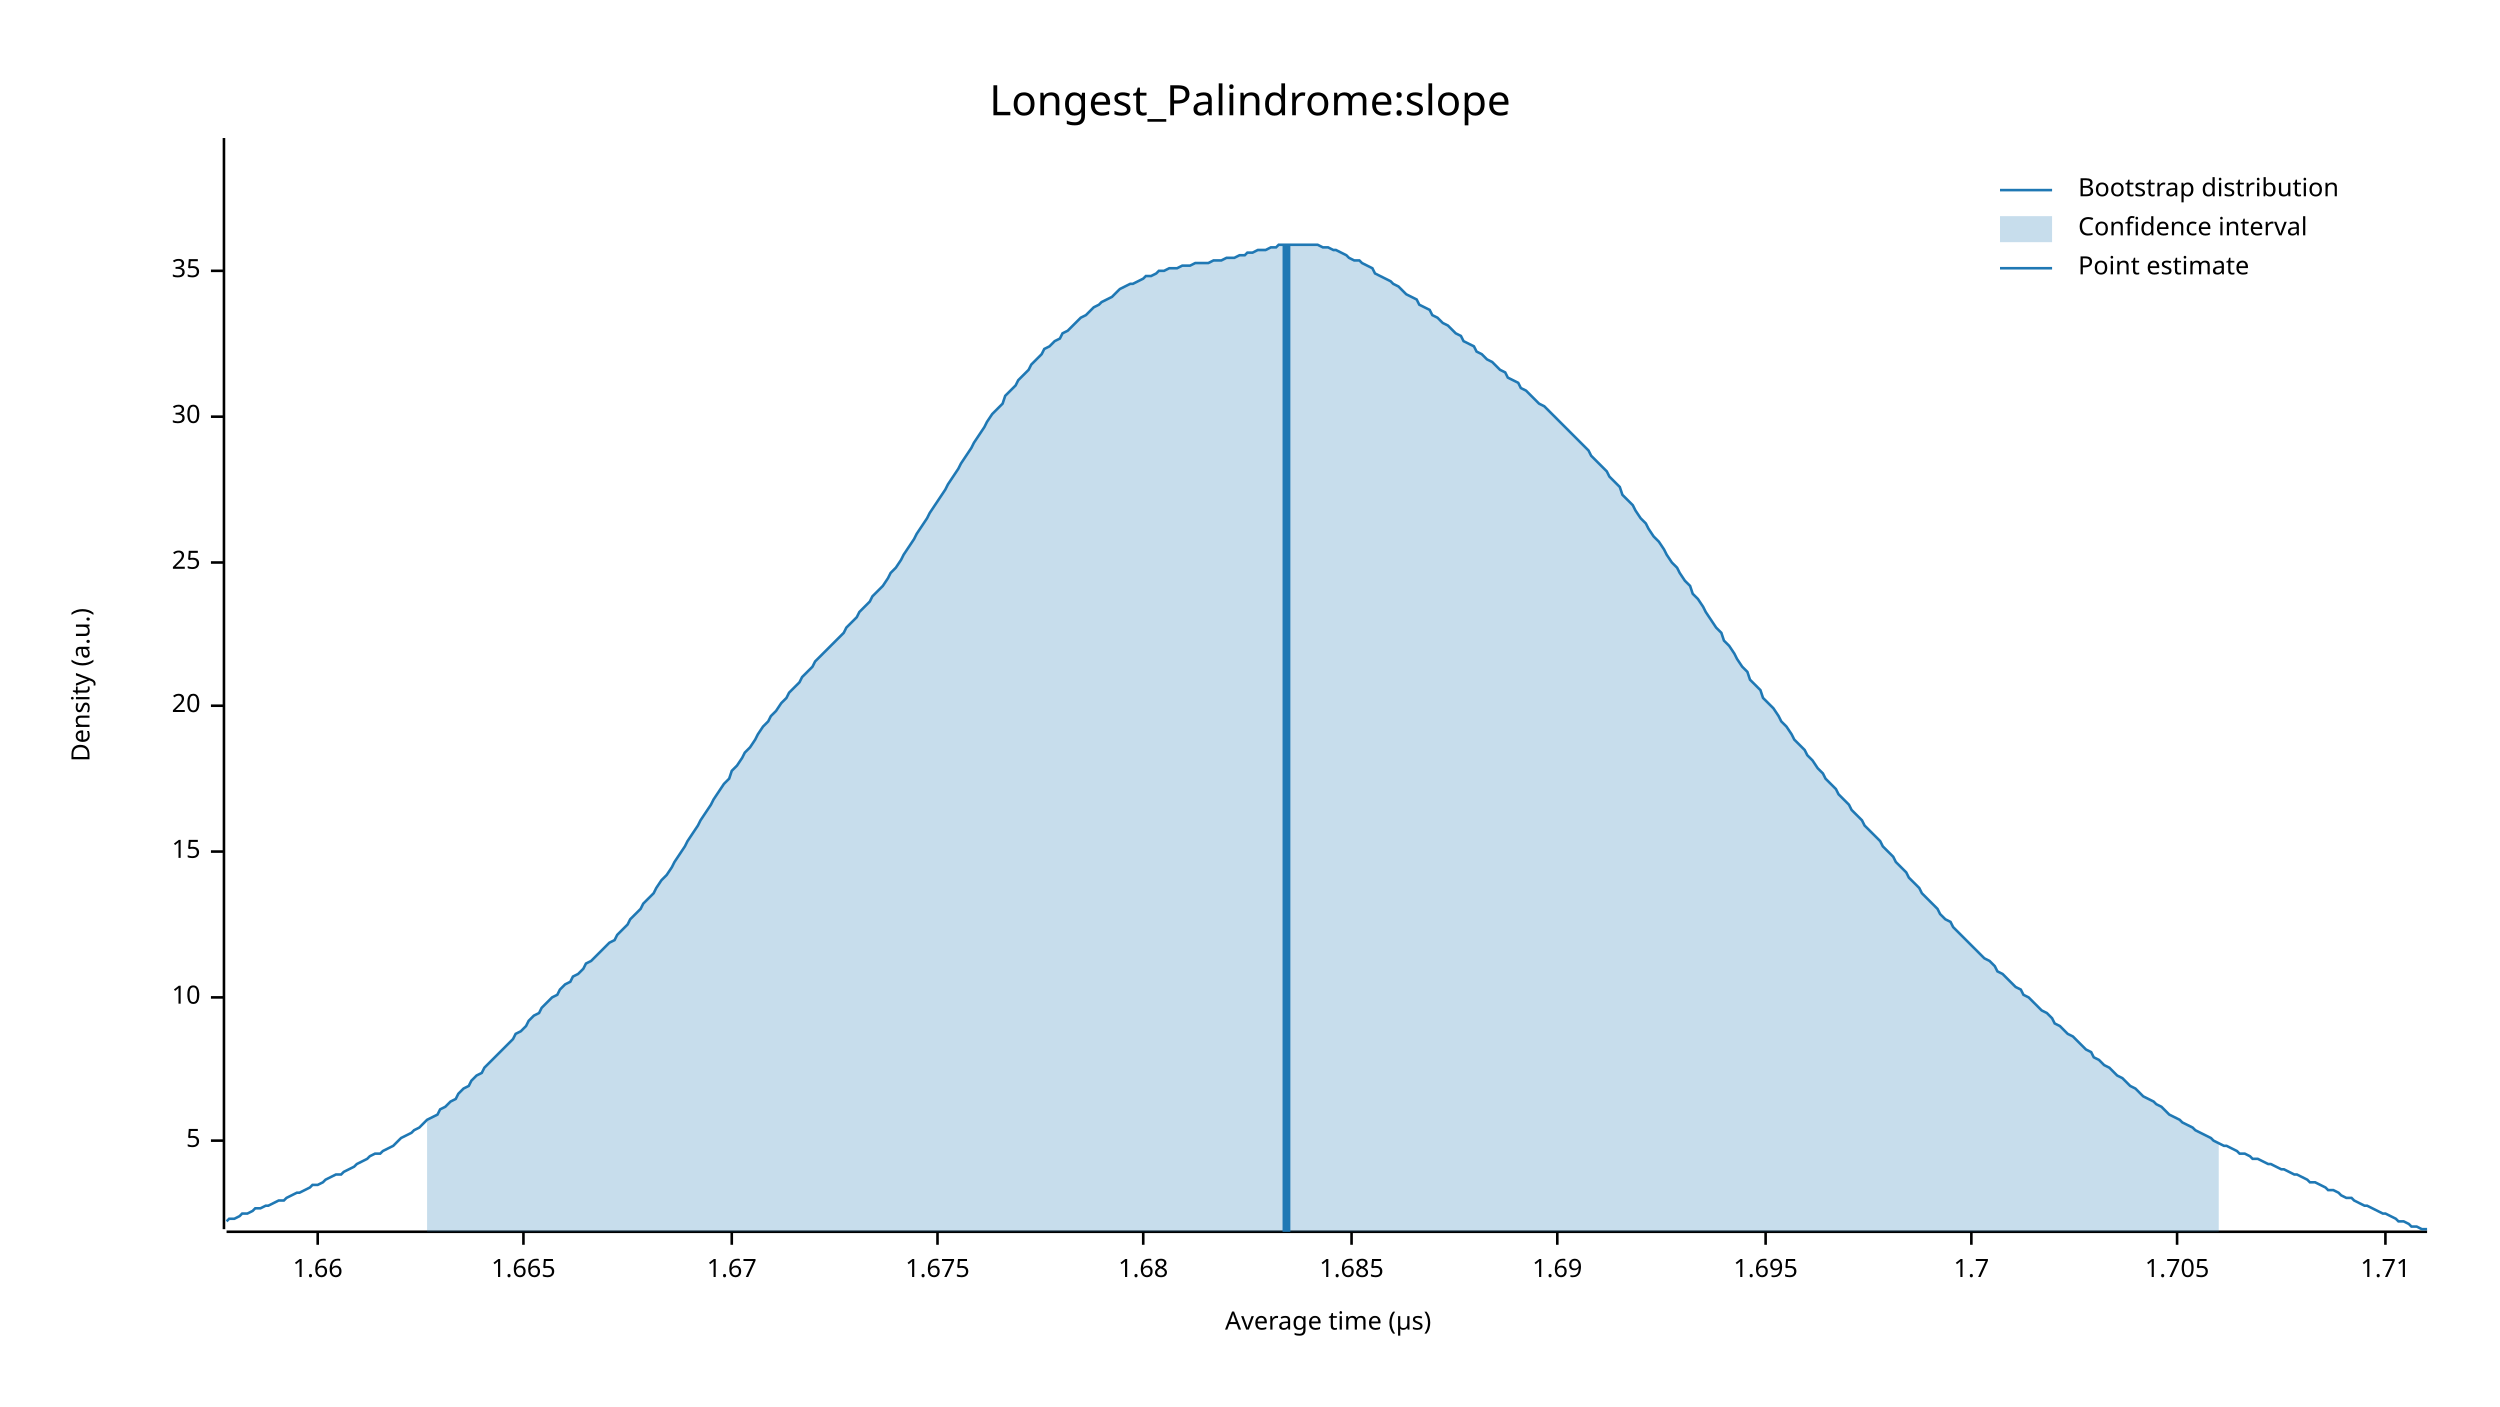
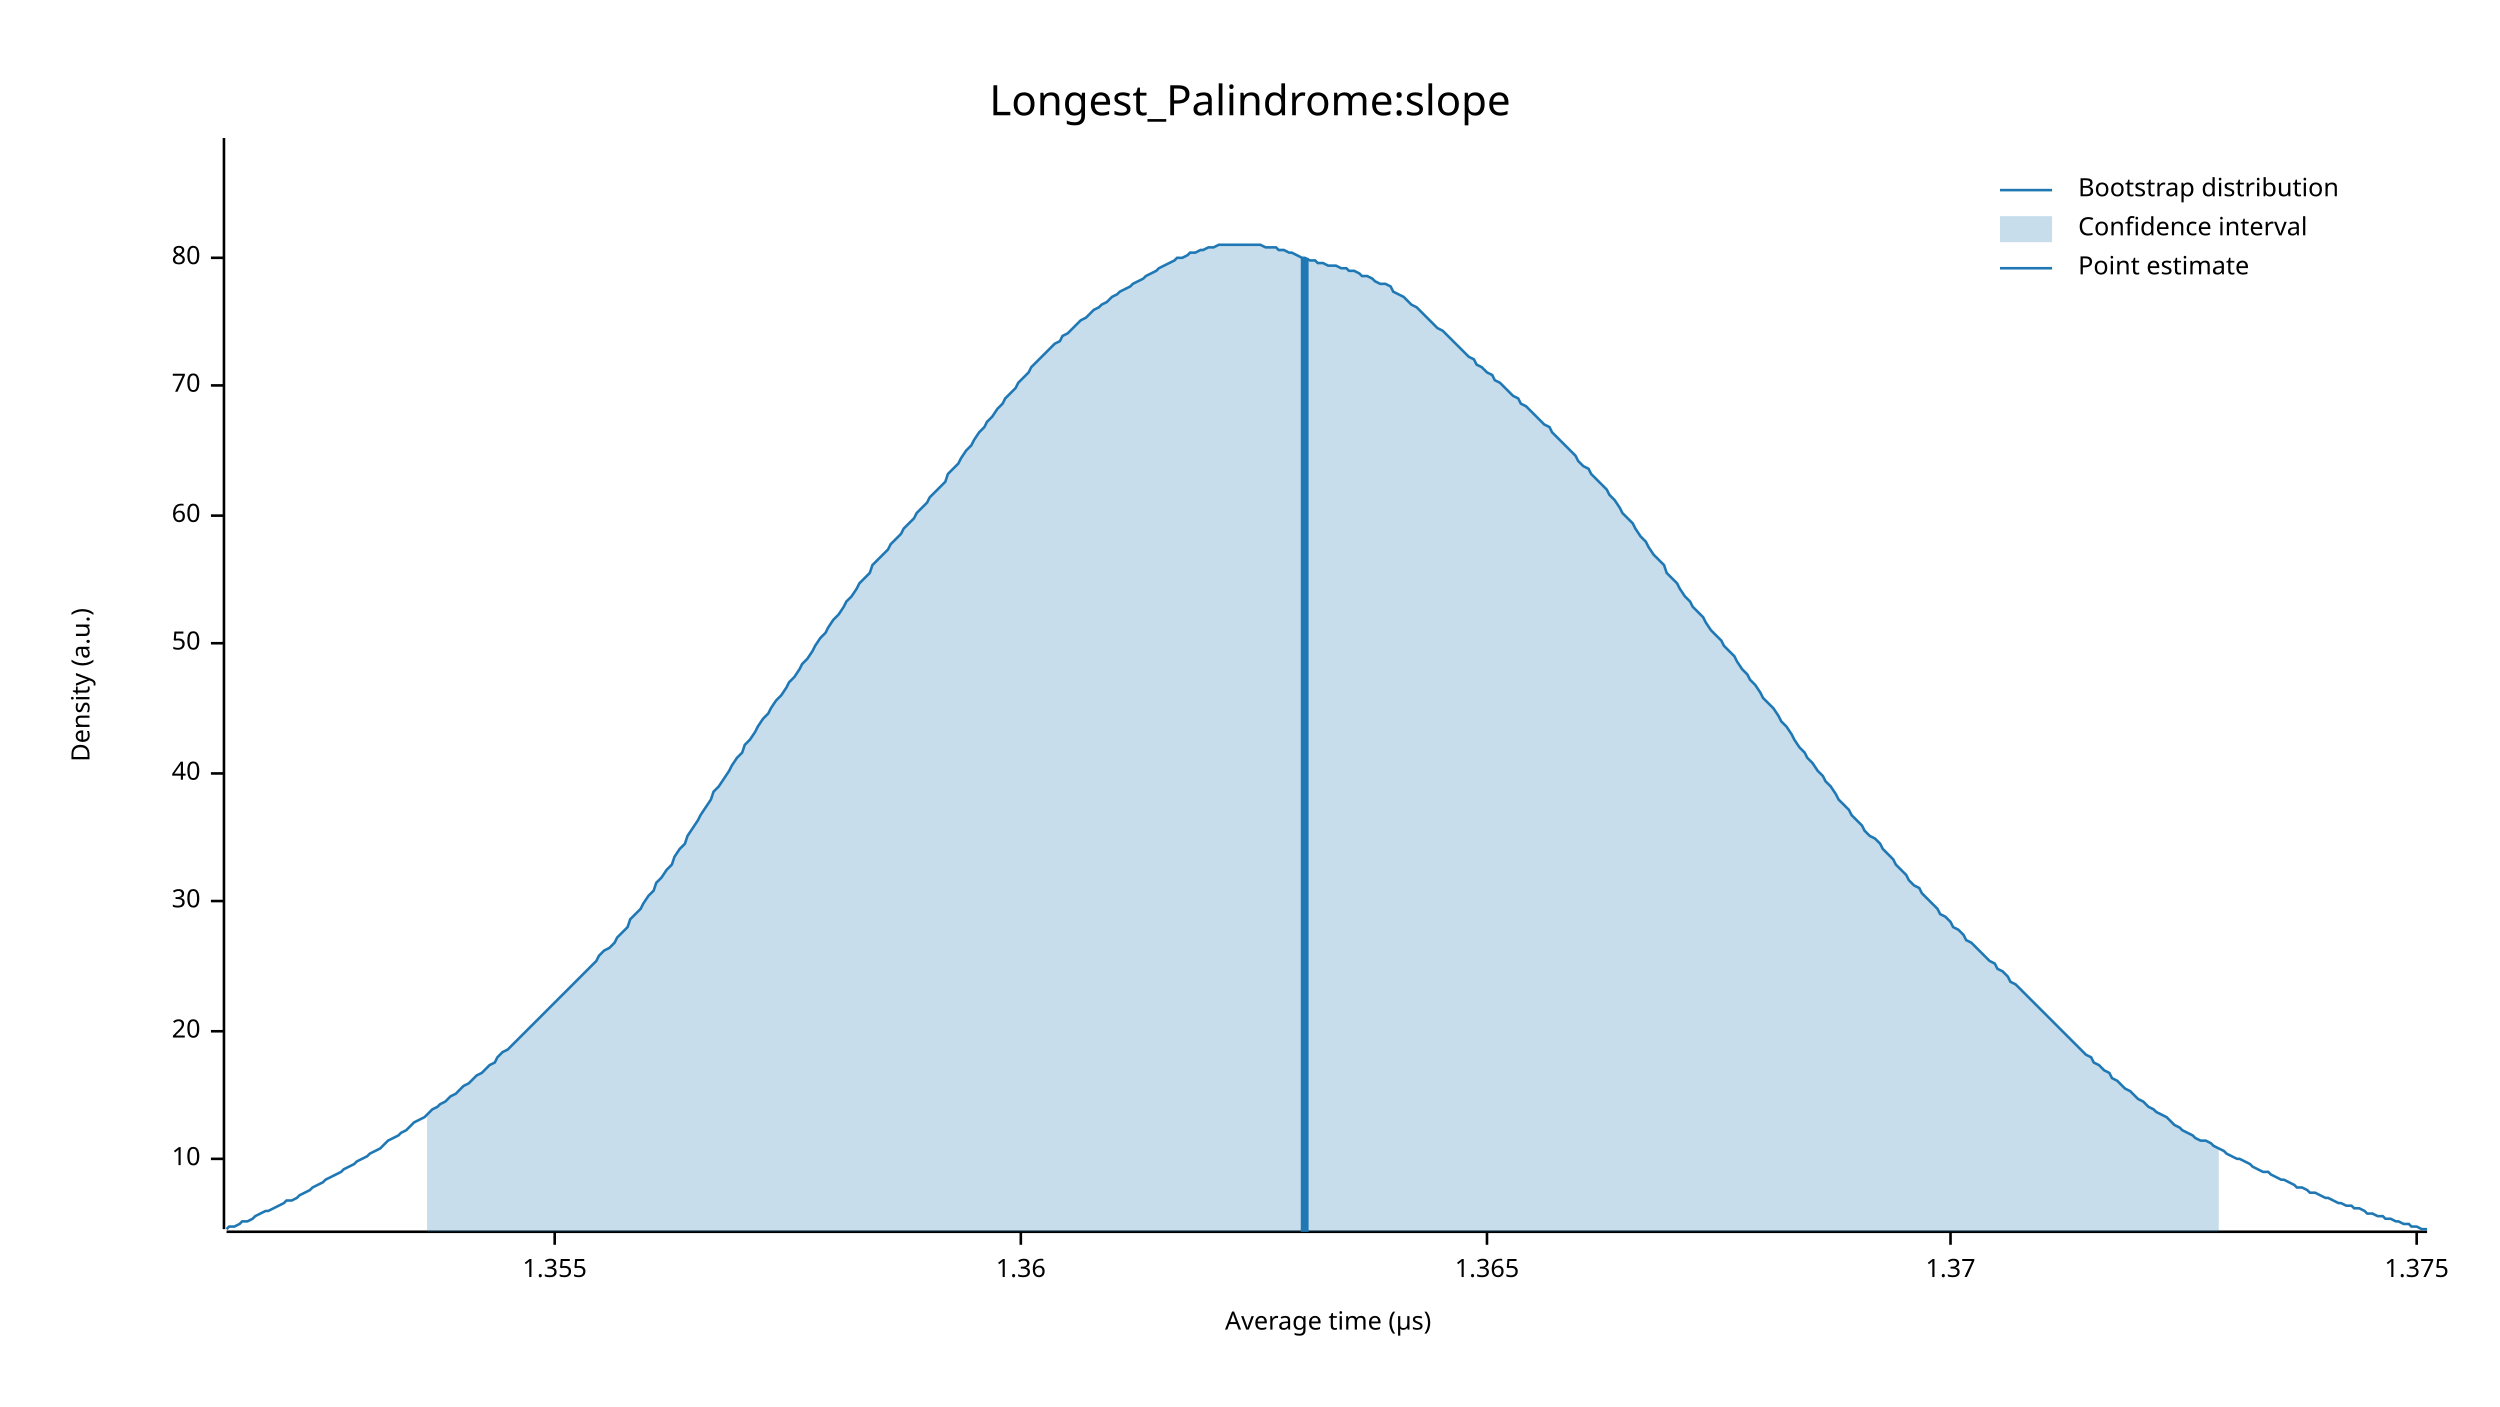
<svg xmlns="http://www.w3.org/2000/svg" width="960" height="540" viewBox="0 0 960 540">
  <text x="480" y="32" dy="0.76em" text-anchor="middle" font-family="sans-serif" font-size="16.129" opacity="1" fill="#000000">
Longest_Palindrome:slope
</text>
  <text x="27" y="263" dy="0.76em" text-anchor="middle" font-family="sans-serif" font-size="9.677" opacity="1" fill="#000000" transform="rotate(270, 27, 263)">
Density (a.u.)
</text>
  <text x="510" y="513" dy="-0.5ex" text-anchor="middle" font-family="sans-serif" font-size="9.677" opacity="1" fill="#000000">
Average time (µs)
</text>
  <polyline fill="none" opacity="1" stroke="#000000" stroke-width="1" points="86,53 86,472 " />
-   <text x="77" y="438" dy="0.5ex" text-anchor="end" font-family="sans-serif" font-size="9.677" opacity="1" fill="#000000">
- 5
- </text>
-   <polyline fill="none" opacity="1" stroke="#000000" stroke-width="1" points="81,438 86,438 " />
-   <text x="77" y="383" dy="0.5ex" text-anchor="end" font-family="sans-serif" font-size="9.677" opacity="1" fill="#000000">
+   <text x="77" y="445" dy="0.5ex" text-anchor="end" font-family="sans-serif" font-size="9.677" opacity="1" fill="#000000">
10
</text>
-   <polyline fill="none" opacity="1" stroke="#000000" stroke-width="1" points="81,383 86,383 " />
-   <text x="77" y="327" dy="0.5ex" text-anchor="end" font-family="sans-serif" font-size="9.677" opacity="1" fill="#000000">
- 15
- </text>
-   <polyline fill="none" opacity="1" stroke="#000000" stroke-width="1" points="81,327 86,327 " />
-   <text x="77" y="271" dy="0.5ex" text-anchor="end" font-family="sans-serif" font-size="9.677" opacity="1" fill="#000000">
+   <polyline fill="none" opacity="1" stroke="#000000" stroke-width="1" points="81,445 86,445 " />
+   <text x="77" y="396" dy="0.5ex" text-anchor="end" font-family="sans-serif" font-size="9.677" opacity="1" fill="#000000">
20
</text>
-   <polyline fill="none" opacity="1" stroke="#000000" stroke-width="1" points="81,271 86,271 " />
-   <text x="77" y="216" dy="0.5ex" text-anchor="end" font-family="sans-serif" font-size="9.677" opacity="1" fill="#000000">
- 25
- </text>
-   <polyline fill="none" opacity="1" stroke="#000000" stroke-width="1" points="81,216 86,216 " />
-   <text x="77" y="160" dy="0.5ex" text-anchor="end" font-family="sans-serif" font-size="9.677" opacity="1" fill="#000000">
+   <polyline fill="none" opacity="1" stroke="#000000" stroke-width="1" points="81,396 86,396 " />
+   <text x="77" y="346" dy="0.5ex" text-anchor="end" font-family="sans-serif" font-size="9.677" opacity="1" fill="#000000">
30
</text>
-   <polyline fill="none" opacity="1" stroke="#000000" stroke-width="1" points="81,160 86,160 " />
-   <text x="77" y="104" dy="0.5ex" text-anchor="end" font-family="sans-serif" font-size="9.677" opacity="1" fill="#000000">
- 35
+   <polyline fill="none" opacity="1" stroke="#000000" stroke-width="1" points="81,346 86,346 " />
+   <text x="77" y="297" dy="0.5ex" text-anchor="end" font-family="sans-serif" font-size="9.677" opacity="1" fill="#000000">
+ 40
</text>
-   <polyline fill="none" opacity="1" stroke="#000000" stroke-width="1" points="81,104 86,104 " />
+   <polyline fill="none" opacity="1" stroke="#000000" stroke-width="1" points="81,297 86,297 " />
+   <text x="77" y="247" dy="0.5ex" text-anchor="end" font-family="sans-serif" font-size="9.677" opacity="1" fill="#000000">
+ 50
+ </text>
+   <polyline fill="none" opacity="1" stroke="#000000" stroke-width="1" points="81,247 86,247 " />
+   <text x="77" y="198" dy="0.5ex" text-anchor="end" font-family="sans-serif" font-size="9.677" opacity="1" fill="#000000">
+ 60
+ </text>
+   <polyline fill="none" opacity="1" stroke="#000000" stroke-width="1" points="81,198 86,198 " />
+   <text x="77" y="148" dy="0.5ex" text-anchor="end" font-family="sans-serif" font-size="9.677" opacity="1" fill="#000000">
+ 70
+ </text>
+   <polyline fill="none" opacity="1" stroke="#000000" stroke-width="1" points="81,148 86,148 " />
+   <text x="77" y="99" dy="0.5ex" text-anchor="end" font-family="sans-serif" font-size="9.677" opacity="1" fill="#000000">
+ 80
+ </text>
+   <polyline fill="none" opacity="1" stroke="#000000" stroke-width="1" points="81,99 86,99 " />
  <polyline fill="none" opacity="1" stroke="#000000" stroke-width="1" points="87,473 932,473 " />
-   <text x="122" y="483" dy="0.76em" text-anchor="middle" font-family="sans-serif" font-size="9.677" opacity="1" fill="#000000">
- 1.66
+   <text x="213" y="483" dy="0.76em" text-anchor="middle" font-family="sans-serif" font-size="9.677" opacity="1" fill="#000000">
+ 1.355
</text>
-   <polyline fill="none" opacity="1" stroke="#000000" stroke-width="1" points="122,473 122,478 " />
-   <text x="201" y="483" dy="0.76em" text-anchor="middle" font-family="sans-serif" font-size="9.677" opacity="1" fill="#000000">
- 1.665
+   <polyline fill="none" opacity="1" stroke="#000000" stroke-width="1" points="213,473 213,478 " />
+   <text x="392" y="483" dy="0.76em" text-anchor="middle" font-family="sans-serif" font-size="9.677" opacity="1" fill="#000000">
+ 1.36
</text>
-   <polyline fill="none" opacity="1" stroke="#000000" stroke-width="1" points="201,473 201,478 " />
-   <text x="281" y="483" dy="0.76em" text-anchor="middle" font-family="sans-serif" font-size="9.677" opacity="1" fill="#000000">
- 1.67
+   <polyline fill="none" opacity="1" stroke="#000000" stroke-width="1" points="392,473 392,478 " />
+   <text x="571" y="483" dy="0.76em" text-anchor="middle" font-family="sans-serif" font-size="9.677" opacity="1" fill="#000000">
+ 1.365
</text>
-   <polyline fill="none" opacity="1" stroke="#000000" stroke-width="1" points="281,473 281,478 " />
-   <text x="360" y="483" dy="0.76em" text-anchor="middle" font-family="sans-serif" font-size="9.677" opacity="1" fill="#000000">
- 1.675
+   <polyline fill="none" opacity="1" stroke="#000000" stroke-width="1" points="571,473 571,478 " />
+   <text x="749" y="483" dy="0.76em" text-anchor="middle" font-family="sans-serif" font-size="9.677" opacity="1" fill="#000000">
+ 1.37
</text>
-   <polyline fill="none" opacity="1" stroke="#000000" stroke-width="1" points="360,473 360,478 " />
-   <text x="439" y="483" dy="0.76em" text-anchor="middle" font-family="sans-serif" font-size="9.677" opacity="1" fill="#000000">
- 1.68
+   <polyline fill="none" opacity="1" stroke="#000000" stroke-width="1" points="749,473 749,478 " />
+   <text x="928" y="483" dy="0.76em" text-anchor="middle" font-family="sans-serif" font-size="9.677" opacity="1" fill="#000000">
+ 1.375
</text>
-   <polyline fill="none" opacity="1" stroke="#000000" stroke-width="1" points="439,473 439,478 " />
-   <text x="519" y="483" dy="0.76em" text-anchor="middle" font-family="sans-serif" font-size="9.677" opacity="1" fill="#000000">
- 1.685
- </text>
-   <polyline fill="none" opacity="1" stroke="#000000" stroke-width="1" points="519,473 519,478 " />
-   <text x="598" y="483" dy="0.76em" text-anchor="middle" font-family="sans-serif" font-size="9.677" opacity="1" fill="#000000">
- 1.69
- </text>
-   <polyline fill="none" opacity="1" stroke="#000000" stroke-width="1" points="598,473 598,478 " />
-   <text x="678" y="483" dy="0.76em" text-anchor="middle" font-family="sans-serif" font-size="9.677" opacity="1" fill="#000000">
- 1.695
- </text>
-   <polyline fill="none" opacity="1" stroke="#000000" stroke-width="1" points="678,473 678,478 " />
-   <text x="757" y="483" dy="0.76em" text-anchor="middle" font-family="sans-serif" font-size="9.677" opacity="1" fill="#000000">
- 1.7
- </text>
-   <polyline fill="none" opacity="1" stroke="#000000" stroke-width="1" points="757,473 757,478 " />
-   <text x="836" y="483" dy="0.76em" text-anchor="middle" font-family="sans-serif" font-size="9.677" opacity="1" fill="#000000">
- 1.705
- </text>
-   <polyline fill="none" opacity="1" stroke="#000000" stroke-width="1" points="836,473 836,478 " />
-   <text x="916" y="483" dy="0.76em" text-anchor="middle" font-family="sans-serif" font-size="9.677" opacity="1" fill="#000000">
- 1.71
- </text>
-   <polyline fill="none" opacity="1" stroke="#000000" stroke-width="1" points="916,473 916,478 " />
-   <polyline fill="none" opacity="1" stroke="#1F78B4" stroke-width="1" points="87,469 88,468 90,468 92,467 93,466 95,466 97,465 98,464 100,464 102,463 103,463 105,462 107,461 109,461 110,460 112,459 114,458 115,458 117,457 119,456 120,455 122,455 124,454 125,453 127,452 129,451 131,451 132,450 134,449 136,448 137,447 139,446 141,445 142,444 144,443 146,443 147,442 149,441 151,440 153,438 154,437 156,436 158,435 159,434 161,433 163,431 164,430 166,429 168,428 169,426 171,425 173,423 175,422 176,420 178,418 180,417 181,415 183,413 185,412 186,410 188,408 190,406 191,405 193,403 195,401 197,399 198,397 200,396 202,394 203,392 205,390 207,389 208,387 210,385 212,383 214,382 215,380 217,378 219,377 220,375 222,374 224,372 225,370 227,369 229,367 230,366 232,364 234,362 236,361 237,359 239,357 241,355 242,353 244,351 246,349 247,347 249,345 251,343 252,341 254,338 256,336 258,333 259,331 261,328 263,325 264,323 266,320 268,317 269,315 271,312 273,309 274,307 276,304 278,301 280,299 281,296 283,294 285,291 286,289 288,287 290,284 291,282 293,279 295,277 296,275 298,273 300,270 302,268 303,266 305,264 307,262 308,260 310,258 312,256 313,254 315,252 317,250 318,249 320,247 322,245 324,243 325,241 327,239 329,237 330,235 332,233 334,231 335,229 337,227 339,225 341,222 342,220 344,218 346,215 347,213 349,210 351,207 352,205 354,202 356,199 357,197 359,194 361,191 363,188 364,186 366,183 368,180 369,178 371,175 373,172 374,170 376,167 378,164 379,162 381,159 383,157 385,155 386,152 388,150 390,148 391,146 393,144 395,142 396,140 398,138 400,136 401,134 403,133 405,131 407,130 408,128 410,127 412,125 413,124 415,122 417,121 418,120 420,118 422,117 423,116 425,115 427,114 429,112 430,111 432,110 434,109 435,109 437,108 439,107 440,106 442,106 444,105 445,104 447,104 449,103 451,103 452,103 454,102 456,102 457,102 459,101 461,101 462,101 464,101 466,100 468,100 469,100 471,99 473,99 474,99 476,98 478,98 479,97 481,97 483,96 484,96 486,96 488,95 490,95 491,94 493,94 495,94 496,94 498,94 500,94 501,94 503,94 505,94 506,94 508,95 510,95 512,96 513,96 515,97 517,98 518,99 520,100 522,100 523,101 525,102 527,103 528,105 530,106 532,107 534,108 535,109 537,110 539,112 540,113 542,114 544,115 545,117 547,118 549,119 550,121 552,122 554,124 556,125 557,126 559,128 561,129 562,131 564,132 566,133 567,135 569,136 571,138 573,139 574,140 576,142 578,143 579,145 581,146 583,147 584,149 586,150 588,152 589,153 591,155 593,156 595,158 596,159 598,161 600,163 601,164 603,166 605,168 606,169 608,171 610,173 611,175 613,177 615,179 617,181 618,183 620,185 622,187 623,190 625,192 627,194 628,196 630,199 632,201 633,203 635,206 637,208 639,211 640,213 642,216 644,218 645,220 647,223 649,225 650,228 652,230 654,233 655,235 657,238 659,241 661,243 662,246 664,248 666,251 667,253 669,256 671,258 672,261 674,263 676,265 677,268 679,270 681,272 683,275 684,277 686,279 688,282 689,284 691,286 693,288 694,290 696,292 698,295 700,297 701,299 703,301 705,303 706,305 708,307 710,309 711,311 713,313 715,315 716,317 718,319 720,321 722,323 723,325 725,327 727,329 728,331 730,333 732,335 733,337 735,339 737,341 738,343 740,345 742,347 744,349 745,351 747,353 749,354 750,356 752,358 754,360 755,361 757,363 759,365 760,366 762,368 764,369 766,371 767,373 769,374 771,376 772,377 774,379 776,380 777,382 779,383 781,385 782,386 784,388 786,389 788,391 789,393 791,394 793,396 794,397 796,398 798,400 799,401 801,403 803,404 804,406 806,407 808,409 810,410 811,411 813,413 815,414 816,415 818,417 820,418 821,419 823,421 825,422 827,423 828,424 830,425 832,427 833,428 835,429 837,430 838,431 840,432 842,433 843,434 845,435 847,436 849,437 850,438 852,439 854,440 855,440 857,441 859,442 860,443 862,443 864,444 865,445 867,445 869,446 871,447 872,447 874,448 876,449 877,449 879,450 881,451 882,451 884,452 886,453 887,454 889,454 891,455 893,456 894,457 896,457 898,458 899,459 901,460 903,460 904,461 906,462 908,463 909,463 911,464 913,465 915,466 916,466 918,467 920,468 921,469 923,469 925,470 926,471 928,471 930,472 932,472 " />
-   <polygon opacity="0.25" fill="#1F78B4" points="164,430 166,429 168,428 169,426 171,425 173,423 175,422 176,420 178,418 180,417 181,415 183,413 185,412 186,410 188,408 190,406 191,405 193,403 195,401 197,399 198,397 200,396 202,394 203,392 205,390 207,389 208,387 210,385 212,383 214,382 215,380 217,378 219,377 220,375 222,374 224,372 225,370 227,369 229,367 230,366 232,364 234,362 236,361 237,359 239,357 241,355 242,353 244,351 246,349 247,347 249,345 251,343 252,341 254,338 256,336 258,333 259,331 261,328 263,325 264,323 266,320 268,317 269,315 271,312 273,309 274,307 276,304 278,301 280,299 281,296 283,294 285,291 286,289 288,287 290,284 291,282 293,279 295,277 296,275 298,273 300,270 302,268 303,266 305,264 307,262 308,260 310,258 312,256 313,254 315,252 317,250 318,249 320,247 322,245 324,243 325,241 327,239 329,237 330,235 332,233 334,231 335,229 337,227 339,225 341,222 342,220 344,218 346,215 347,213 349,210 351,207 352,205 354,202 356,199 357,197 359,194 361,191 363,188 364,186 366,183 368,180 369,178 371,175 373,172 374,170 376,167 378,164 379,162 381,159 383,157 385,155 386,152 388,150 390,148 391,146 393,144 395,142 396,140 398,138 400,136 401,134 403,133 405,131 407,130 408,128 410,127 412,125 413,124 415,122 417,121 418,120 420,118 422,117 423,116 425,115 427,114 429,112 430,111 432,110 434,109 435,109 437,108 439,107 440,106 442,106 444,105 445,104 447,104 449,103 451,103 452,103 454,102 456,102 457,102 459,101 461,101 462,101 464,101 466,100 468,100 469,100 471,99 473,99 474,99 476,98 478,98 479,97 481,97 483,96 484,96 486,96 488,95 490,95 491,94 493,94 495,94 496,94 498,94 500,94 501,94 503,94 505,94 506,94 508,95 510,95 512,96 513,96 515,97 517,98 518,99 520,100 522,100 523,101 525,102 527,103 528,105 530,106 532,107 534,108 535,109 537,110 539,112 540,113 542,114 544,115 545,117 547,118 549,119 550,121 552,122 554,124 556,125 557,126 559,128 561,129 562,131 564,132 566,133 567,135 569,136 571,138 573,139 574,140 576,142 578,143 579,145 581,146 583,147 584,149 586,150 588,152 589,153 591,155 593,156 595,158 596,159 598,161 600,163 601,164 603,166 605,168 606,169 608,171 610,173 611,175 613,177 615,179 617,181 618,183 620,185 622,187 623,190 625,192 627,194 628,196 630,199 632,201 633,203 635,206 637,208 639,211 640,213 642,216 644,218 645,220 647,223 649,225 650,228 652,230 654,233 655,235 657,238 659,241 661,243 662,246 664,248 666,251 667,253 669,256 671,258 672,261 674,263 676,265 677,268 679,270 681,272 683,275 684,277 686,279 688,282 689,284 691,286 693,288 694,290 696,292 698,295 700,297 701,299 703,301 705,303 706,305 708,307 710,309 711,311 713,313 715,315 716,317 718,319 720,321 722,323 723,325 725,327 727,329 728,331 730,333 732,335 733,337 735,339 737,341 738,343 740,345 742,347 744,349 745,351 747,353 749,354 750,356 752,358 754,360 755,361 757,363 759,365 760,366 762,368 764,369 766,371 767,373 769,374 771,376 772,377 774,379 776,380 777,382 779,383 781,385 782,386 784,388 786,389 788,391 789,393 791,394 793,396 794,397 796,398 798,400 799,401 801,403 803,404 804,406 806,407 808,409 810,410 811,411 813,413 815,414 816,415 818,417 820,418 821,419 823,421 825,422 827,423 828,424 830,425 832,427 833,428 835,429 837,430 838,431 840,432 842,433 843,434 845,435 847,436 849,437 850,438 852,439 852,473 164,473 " />
-   <polyline fill="none" opacity="1" stroke="#1F78B4" stroke-width="3" points="494,473 494,94 " />
+   <polyline fill="none" opacity="1" stroke="#000000" stroke-width="1" points="928,473 928,478 " />
+   <polyline fill="none" opacity="1" stroke="#1F78B4" stroke-width="1" points="87,472 88,471 90,471 92,470 93,469 95,469 97,468 98,467 100,466 102,465 103,465 105,464 107,463 109,462 110,461 112,461 114,460 115,459 117,458 119,457 120,456 122,455 124,454 125,453 127,452 129,451 131,450 132,449 134,448 136,447 137,446 139,445 141,444 142,443 144,442 146,441 147,440 149,438 151,437 153,436 154,435 156,434 158,432 159,431 161,430 163,429 164,428 166,426 168,425 169,424 171,423 173,421 175,420 176,419 178,417 180,416 181,415 183,413 185,412 186,411 188,409 190,408 191,406 193,404 195,403 197,401 198,400 200,398 202,396 203,395 205,393 207,391 208,390 210,388 212,386 214,384 215,383 217,381 219,379 220,378 222,376 224,374 225,373 227,371 229,369 230,367 232,365 234,364 236,362 237,360 239,358 241,356 242,353 244,351 246,349 247,347 249,344 251,342 252,339 254,337 256,334 258,332 259,329 261,326 263,324 264,321 266,318 268,315 269,313 271,310 273,307 274,304 276,302 278,299 280,296 281,294 283,291 285,289 286,286 288,284 290,281 291,279 293,276 295,274 296,272 298,269 300,267 302,264 303,262 305,260 307,257 308,255 310,253 312,250 313,248 315,245 317,243 318,241 320,238 322,236 324,233 325,231 327,229 329,226 330,224 332,222 334,220 335,217 337,215 339,213 341,211 342,209 344,207 346,205 347,203 349,201 351,199 352,197 354,195 356,193 357,191 359,189 361,187 363,185 364,182 366,180 368,178 369,176 371,173 373,171 374,169 376,166 378,164 379,162 381,160 383,157 385,155 386,153 388,151 390,149 391,147 393,145 395,143 396,141 398,139 400,137 401,136 403,134 405,132 407,131 408,129 410,128 412,126 413,125 415,123 417,122 418,121 420,119 422,118 423,117 425,116 427,114 429,113 430,112 432,111 434,110 435,109 437,108 439,107 440,106 442,105 444,104 445,103 447,102 449,101 451,100 452,99 454,99 456,98 457,97 459,97 461,96 462,96 464,95 466,95 468,94 469,94 471,94 473,94 474,94 476,94 478,94 479,94 481,94 483,94 484,94 486,95 488,95 490,95 491,96 493,96 495,97 496,97 498,98 500,99 501,99 503,100 505,100 506,101 508,101 510,102 512,102 513,102 515,103 517,103 518,104 520,104 522,105 523,106 525,106 527,107 528,108 530,109 532,109 534,110 535,112 537,113 539,114 540,115 542,117 544,118 545,119 547,121 549,123 550,124 552,126 554,127 556,129 557,130 559,132 561,134 562,135 564,137 566,138 567,140 569,141 571,143 573,144 574,146 576,147 578,149 579,150 581,152 583,153 584,155 586,156 588,158 589,159 591,161 593,163 595,164 596,166 598,168 600,170 601,171 603,173 605,175 606,177 608,179 610,180 611,182 613,184 615,186 617,188 618,190 620,192 622,195 623,197 625,199 627,201 628,203 630,206 632,208 633,210 635,213 637,215 639,217 640,220 642,222 644,224 645,226 647,229 649,231 650,233 652,235 654,237 655,239 657,242 659,244 661,246 662,248 664,250 666,252 667,254 669,257 671,259 672,261 674,263 676,266 677,268 679,270 681,272 683,275 684,277 686,279 688,282 689,284 691,287 693,289 694,291 696,293 698,296 700,298 701,300 703,302 705,305 706,307 708,309 710,311 711,313 713,315 715,317 716,319 718,321 720,322 722,324 723,326 725,328 727,330 728,332 730,334 732,336 733,338 735,340 737,341 738,343 740,345 742,347 744,349 745,351 747,352 749,354 750,356 752,357 754,359 755,361 757,362 759,364 760,365 762,367 764,369 766,370 767,372 769,373 771,375 772,377 774,378 776,380 777,381 779,383 781,385 782,386 784,388 786,390 788,392 789,393 791,395 793,397 794,398 796,400 798,402 799,403 801,405 803,406 804,408 806,409 808,411 810,412 811,414 813,415 815,417 816,418 818,419 820,421 821,422 823,423 825,425 827,426 828,427 830,428 832,429 833,430 835,432 837,433 838,434 840,435 842,436 843,437 845,438 847,438 849,439 850,440 852,441 854,442 855,443 857,444 859,445 860,445 862,446 864,447 865,448 867,449 869,450 871,450 872,451 874,452 876,453 877,453 879,454 881,455 882,456 884,456 886,457 887,458 889,458 891,459 893,460 894,460 896,461 898,462 899,462 901,463 903,463 904,464 906,464 908,465 909,466 911,466 913,467 915,467 916,468 918,468 920,469 921,469 923,470 925,470 926,471 928,471 930,472 932,472 " />
+   <polygon opacity="0.25" fill="#1F78B4" points="164,428 166,426 168,425 169,424 171,423 173,421 175,420 176,419 178,417 180,416 181,415 183,413 185,412 186,411 188,409 190,408 191,406 193,404 195,403 197,401 198,400 200,398 202,396 203,395 205,393 207,391 208,390 210,388 212,386 214,384 215,383 217,381 219,379 220,378 222,376 224,374 225,373 227,371 229,369 230,367 232,365 234,364 236,362 237,360 239,358 241,356 242,353 244,351 246,349 247,347 249,344 251,342 252,339 254,337 256,334 258,332 259,329 261,326 263,324 264,321 266,318 268,315 269,313 271,310 273,307 274,304 276,302 278,299 280,296 281,294 283,291 285,289 286,286 288,284 290,281 291,279 293,276 295,274 296,272 298,269 300,267 302,264 303,262 305,260 307,257 308,255 310,253 312,250 313,248 315,245 317,243 318,241 320,238 322,236 324,233 325,231 327,229 329,226 330,224 332,222 334,220 335,217 337,215 339,213 341,211 342,209 344,207 346,205 347,203 349,201 351,199 352,197 354,195 356,193 357,191 359,189 361,187 363,185 364,182 366,180 368,178 369,176 371,173 373,171 374,169 376,166 378,164 379,162 381,160 383,157 385,155 386,153 388,151 390,149 391,147 393,145 395,143 396,141 398,139 400,137 401,136 403,134 405,132 407,131 408,129 410,128 412,126 413,125 415,123 417,122 418,121 420,119 422,118 423,117 425,116 427,114 429,113 430,112 432,111 434,110 435,109 437,108 439,107 440,106 442,105 444,104 445,103 447,102 449,101 451,100 452,99 454,99 456,98 457,97 459,97 461,96 462,96 464,95 466,95 468,94 469,94 471,94 473,94 474,94 476,94 478,94 479,94 481,94 483,94 484,94 486,95 488,95 490,95 491,96 493,96 495,97 496,97 498,98 500,99 501,99 503,100 505,100 506,101 508,101 510,102 512,102 513,102 515,103 517,103 518,104 520,104 522,105 523,106 525,106 527,107 528,108 530,109 532,109 534,110 535,112 537,113 539,114 540,115 542,117 544,118 545,119 547,121 549,123 550,124 552,126 554,127 556,129 557,130 559,132 561,134 562,135 564,137 566,138 567,140 569,141 571,143 573,144 574,146 576,147 578,149 579,150 581,152 583,153 584,155 586,156 588,158 589,159 591,161 593,163 595,164 596,166 598,168 600,170 601,171 603,173 605,175 606,177 608,179 610,180 611,182 613,184 615,186 617,188 618,190 620,192 622,195 623,197 625,199 627,201 628,203 630,206 632,208 633,210 635,213 637,215 639,217 640,220 642,222 644,224 645,226 647,229 649,231 650,233 652,235 654,237 655,239 657,242 659,244 661,246 662,248 664,250 666,252 667,254 669,257 671,259 672,261 674,263 676,266 677,268 679,270 681,272 683,275 684,277 686,279 688,282 689,284 691,287 693,289 694,291 696,293 698,296 700,298 701,300 703,302 705,305 706,307 708,309 710,311 711,313 713,315 715,317 716,319 718,321 720,322 722,324 723,326 725,328 727,330 728,332 730,334 732,336 733,338 735,340 737,341 738,343 740,345 742,347 744,349 745,351 747,352 749,354 750,356 752,357 754,359 755,361 757,362 759,364 760,365 762,367 764,369 766,370 767,372 769,373 771,375 772,377 774,378 776,380 777,381 779,383 781,385 782,386 784,388 786,390 788,392 789,393 791,395 793,397 794,398 796,400 798,402 799,403 801,405 803,406 804,408 806,409 808,411 810,412 811,414 813,415 815,417 816,418 818,419 820,421 821,422 823,423 825,425 827,426 828,427 830,428 832,429 833,430 835,432 837,433 838,434 840,435 842,436 843,437 845,438 847,438 849,439 850,440 852,441 852,473 164,473 " />
+   <polyline fill="none" opacity="1" stroke="#1F78B4" stroke-width="3" points="501,473 501,99 " />
  <text x="798" y="68" dy="0.76em" text-anchor="start" font-family="sans-serif" font-size="9.677" opacity="1" fill="#000000">
Bootstrap distribution
</text>
  <text x="798" y="83" dy="0.76em" text-anchor="start" font-family="sans-serif" font-size="9.677" opacity="1" fill="#000000">
Confidence interval
</text>
  <text x="798" y="98" dy="0.76em" text-anchor="start" font-family="sans-serif" font-size="9.677" opacity="1" fill="#000000">
Point estimate
</text>
  <polyline fill="none" opacity="1" stroke="#1F78B4" stroke-width="1" points="768,73 788,73 " />
  <rect x="768" y="83" width="20" height="10" opacity="0.25" fill="#1F78B4" stroke="none" />
  <polyline fill="none" opacity="1" stroke="#1F78B4" stroke-width="1" points="768,103 788,103 " />
</svg>
